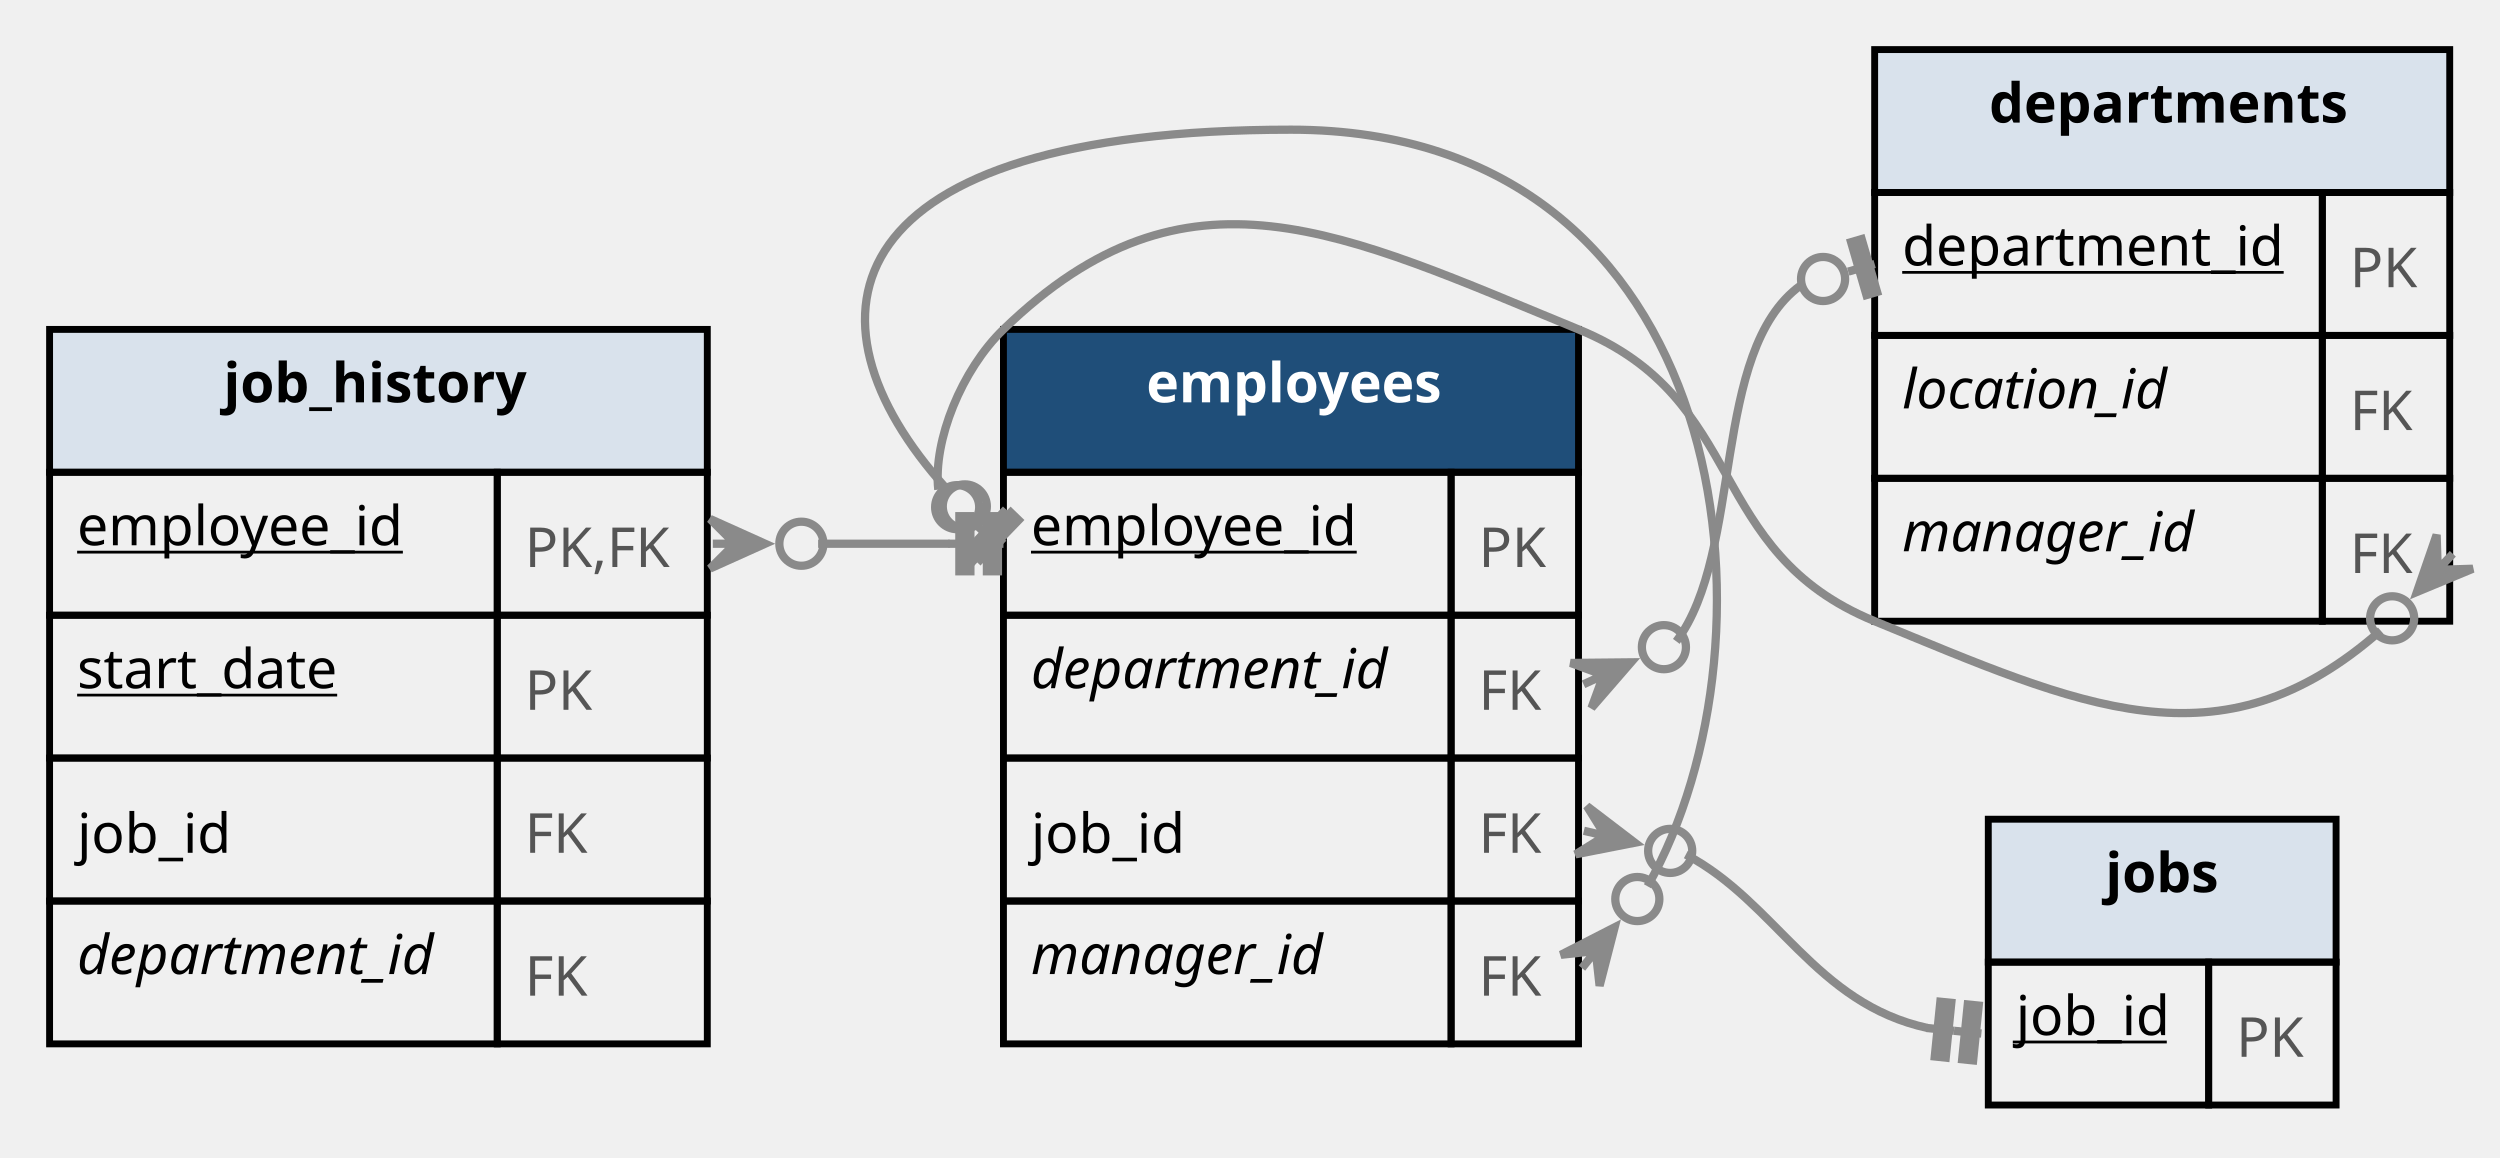
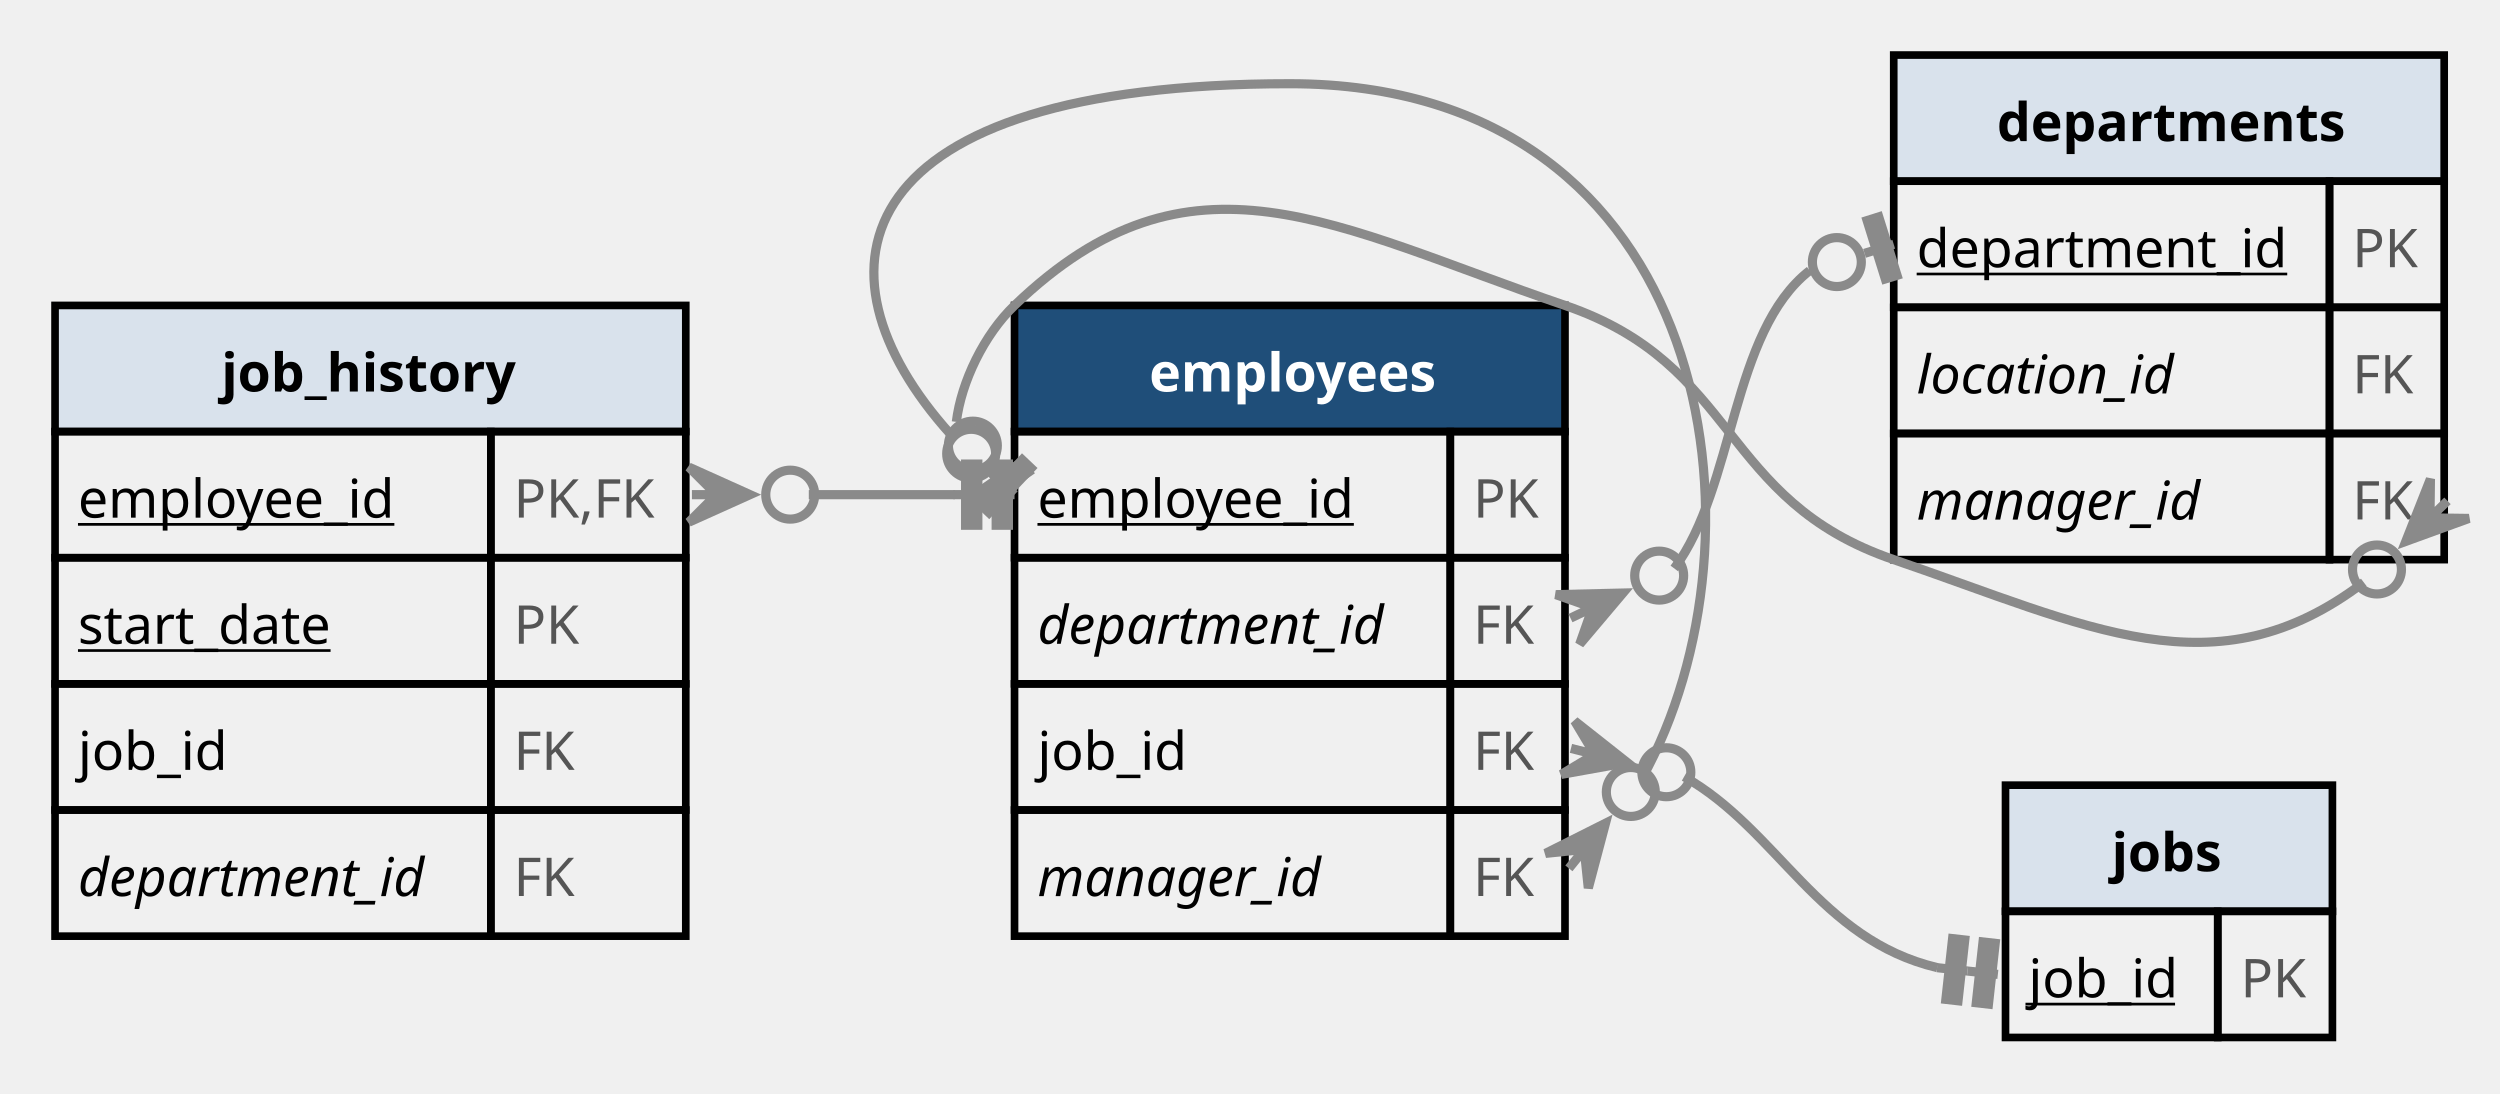
- <svg xmlns="http://www.w3.org/2000/svg" width="363pt" height="168pt" viewBox="0.00 0.00 363.00 168.00">
-   <g id="graph0" class="graph" transform="scale(1 1) rotate(0) translate(7.2 160.45)">
+ <svg xmlns="http://www.w3.org/2000/svg" width="327pt" height="143pt" viewBox="0.00 0.00 327.00 143.00">
+   <g id="graph0" class="graph" transform="scale(1 1) rotate(0) translate(7.2 135.7)">
    <g id="node1" class="node">
-       <polygon fill="#1f4e79" stroke="none" points="138.5,-91.88 138.5,-112.62 222,-112.62 222,-91.88 138.5,-91.88" />
-       <polygon fill="none" stroke="#000000" points="138.5,-91.88 138.5,-112.62 222,-112.62 222,-91.88 138.5,-91.88" />
-       <text xml:space="preserve" text-anchor="start" x="159.25" y="-102.03" font-family="Noto Sans KR" font-weight="bold" font-size="8.00" fill="#ffffff">employees</text>
-       <polygon fill="none" stroke="#000000" points="138.5,-71.12 138.5,-91.88 203.5,-91.88 203.5,-71.12 138.5,-71.12" />
-       <text xml:space="preserve" text-anchor="start" x="142.5" y="-81.28" font-family="Noto Sans KR" text-decoration="underline" font-size="8.00">employee_id</text>
-       <polygon fill="none" stroke="#000000" points="203.5,-71.12 203.5,-91.88 222,-91.88 222,-71.12 203.5,-71.12" />
-       <text xml:space="preserve" text-anchor="start" x="207.5" y="-78.12" font-family="Noto Sans KR" font-size="8.00" fill="#555555">PK</text>
-       <polygon fill="none" stroke="#000000" points="138.5,-50.38 138.5,-71.12 203.5,-71.12 203.5,-50.38 138.5,-50.38" />
-       <text xml:space="preserve" text-anchor="start" x="142.5" y="-60.52" font-family="Noto Sans KR" font-style="italic" font-size="8.00">department_id</text>
-       <polygon fill="none" stroke="#000000" points="203.5,-50.38 203.5,-71.12 222,-71.12 222,-50.38 203.5,-50.38" />
-       <text xml:space="preserve" text-anchor="start" x="207.5" y="-57.38" font-family="Noto Sans KR" font-size="8.00" fill="#555555">FK</text>
-       <polygon fill="none" stroke="#000000" points="138.5,-29.62 138.5,-50.38 203.5,-50.38 203.5,-29.62 138.5,-29.62" />
-       <text xml:space="preserve" text-anchor="start" x="142.5" y="-36.62" font-family="Noto Sans KR" font-size="8.00">job_id</text>
-       <polygon fill="none" stroke="#000000" points="203.5,-29.62 203.5,-50.38 222,-50.38 222,-29.62 203.5,-29.62" />
-       <text xml:space="preserve" text-anchor="start" x="207.5" y="-36.62" font-family="Noto Sans KR" font-size="8.00" fill="#555555">FK</text>
-       <polygon fill="none" stroke="#000000" points="138.5,-8.88 138.5,-29.62 203.5,-29.62 203.5,-8.88 138.5,-8.88" />
-       <text xml:space="preserve" text-anchor="start" x="142.5" y="-19.02" font-family="Noto Sans KR" font-style="italic" font-size="8.00">manager_id</text>
-       <polygon fill="none" stroke="#000000" points="203.5,-8.88 203.5,-29.62 222,-29.62 222,-8.88 203.5,-8.88" />
-       <text xml:space="preserve" text-anchor="start" x="207.5" y="-15.88" font-family="Noto Sans KR" font-size="8.00" fill="#555555">FK</text>
+       <polygon fill="#1f4e79" stroke="none" points="125.5,-79.25 125.5,-95.75 197.5,-95.75 197.5,-79.25 125.5,-79.25" />
+       <polygon fill="none" stroke="#000000" points="125.5,-79.25 125.5,-95.75 197.5,-95.75 197.5,-79.25 125.5,-79.25" />
+       <text xml:space="preserve" text-anchor="start" x="143.12" y="-84.49" font-family="Noto Sans KR" font-weight="bold" font-size="7.00" fill="#ffffff">employees</text>
+       <polygon fill="none" stroke="#000000" points="125.5,-62.75 125.5,-79.25 182.5,-79.25 182.5,-62.75 125.5,-62.75" />
+       <text xml:space="preserve" text-anchor="start" x="128.5" y="-67.99" font-family="Noto Sans KR" text-decoration="underline" font-size="7.00">employee_id</text>
+       <polygon fill="none" stroke="#000000" points="182.5,-62.75 182.5,-79.25 197.5,-79.25 197.5,-62.75 182.5,-62.75" />
+       <text xml:space="preserve" text-anchor="start" x="185.5" y="-68" font-family="Noto Sans KR" font-size="7.00" fill="#555555">PK</text>
+       <polygon fill="none" stroke="#000000" points="125.5,-46.25 125.5,-62.75 182.5,-62.75 182.5,-46.25 125.5,-46.25" />
+       <text xml:space="preserve" text-anchor="start" x="128.5" y="-51.49" font-family="Noto Sans KR" font-style="italic" font-size="7.00">department_id</text>
+       <polygon fill="none" stroke="#000000" points="182.5,-46.25 182.5,-62.75 197.5,-62.75 197.5,-46.25 182.5,-46.25" />
+       <text xml:space="preserve" text-anchor="start" x="185.5" y="-51.5" font-family="Noto Sans KR" font-size="7.00" fill="#555555">FK</text>
+       <polygon fill="none" stroke="#000000" points="125.5,-29.75 125.5,-46.25 182.5,-46.25 182.5,-29.75 125.5,-29.75" />
+       <text xml:space="preserve" text-anchor="start" x="128.5" y="-35" font-family="Noto Sans KR" font-size="7.00">job_id</text>
+       <polygon fill="none" stroke="#000000" points="182.5,-29.75 182.5,-46.25 197.5,-46.25 197.5,-29.75 182.5,-29.75" />
+       <text xml:space="preserve" text-anchor="start" x="185.5" y="-35" font-family="Noto Sans KR" font-size="7.00" fill="#555555">FK</text>
+       <polygon fill="none" stroke="#000000" points="125.5,-13.25 125.5,-29.75 182.5,-29.75 182.5,-13.25 125.5,-13.25" />
+       <text xml:space="preserve" text-anchor="start" x="128.5" y="-18.49" font-family="Noto Sans KR" font-style="italic" font-size="7.00">manager_id</text>
+       <polygon fill="none" stroke="#000000" points="182.5,-13.25 182.5,-29.75 197.5,-29.75 197.5,-13.25 182.5,-13.25" />
+       <text xml:space="preserve" text-anchor="start" x="185.5" y="-18.5" font-family="Noto Sans KR" font-size="7.00" fill="#555555">FK</text>
    </g>
    <g id="edge3" class="edge">
-       <path fill="none" stroke="#8a8a8a" stroke-width="1.2" d="M232.02,-31.76C252.55,-67.92 244.74,-141.62 180.25,-141.62 114.04,-141.62 107.57,-114.62 130.18,-89.54" />
-       <polygon fill="#8a8a8a" stroke="#8a8a8a" stroke-width="1.2" points="227.25,-25.81 225.06,-17.31 224.5,-22.37 222.5,-19.88 222.5,-19.88 222.5,-19.88 224.5,-22.37 219.44,-21.81 227.25,-25.81" />
-       <ellipse fill="none" stroke="#8a8a8a" stroke-width="1.2" cx="230.54" cy="-29.91" rx="3.2" ry="3.2" />
-       <polygon fill="#8a8a8a" stroke="#8a8a8a" stroke-width="1.2" points="135.15,-79.18 140.7,-84.93 139.55,-86.04 133.99,-80.29 135.15,-79.18" />
-       <polyline fill="none" stroke="#8a8a8a" stroke-width="1.2" points="138.5,-81.5 135.62,-84.28" />
-       <ellipse fill="none" stroke="#8a8a8a" stroke-width="1.2" cx="132.89" cy="-86.92" rx="3.2" ry="3.2" />
+       <path fill="none" stroke="#8a8a8a" stroke-width="1.2" d="M207.59,-33.92C225.04,-65.25 217.4,-124.75 161.5,-124.75 103.83,-124.75 97.52,-100.69 117.15,-78.88" />
+       <polygon fill="#8a8a8a" stroke="#8a8a8a" stroke-width="1.2" points="202.8,-28.02 200.55,-19.54 200.02,-24.6 198.01,-22.12 198.01,-22.12 198.01,-22.12 200.02,-24.6 194.96,-24.08 202.8,-28.02" />
+       <ellipse fill="none" stroke="#8a8a8a" stroke-width="1.2" cx="206.11" cy="-32.11" rx="3.2" ry="3.2" />
+       <polygon fill="#8a8a8a" stroke="#8a8a8a" stroke-width="1.2" points="122.17,-68.64 127.66,-74.46 126.5,-75.56 121.01,-69.74 122.17,-68.64" />
+       <polyline fill="none" stroke="#8a8a8a" stroke-width="1.2" points="125.5,-71 122.59,-73.75" />
+       <ellipse fill="none" stroke="#8a8a8a" stroke-width="1.2" cx="119.83" cy="-76.35" rx="3.2" ry="3.2" />
    </g>
    <g id="node2" class="node">
-       <polygon fill="#d9e2ec" stroke="none" points="265,-132.5 265,-153.25 348.5,-153.25 348.5,-132.5 265,-132.5" />
-       <polygon fill="none" stroke="#000000" points="265,-132.5 265,-153.25 348.5,-153.25 348.5,-132.5 265,-132.5" />
-       <text xml:space="preserve" text-anchor="start" x="281.62" y="-142.65" font-family="Noto Sans KR" font-weight="bold" font-size="8.00" fill="#000000">departments</text>
-       <polygon fill="none" stroke="#000000" points="265,-111.75 265,-132.5 330,-132.5 330,-111.75 265,-111.75" />
-       <text xml:space="preserve" text-anchor="start" x="269" y="-121.9" font-family="Noto Sans KR" text-decoration="underline" font-size="8.00">department_id</text>
-       <polygon fill="none" stroke="#000000" points="330,-111.75 330,-132.5 348.5,-132.5 348.5,-111.75 330,-111.75" />
-       <text xml:space="preserve" text-anchor="start" x="334" y="-118.75" font-family="Noto Sans KR" font-size="8.00" fill="#555555">PK</text>
-       <polygon fill="none" stroke="#000000" points="265,-91 265,-111.75 330,-111.75 330,-91 265,-91" />
-       <text xml:space="preserve" text-anchor="start" x="269" y="-101.15" font-family="Noto Sans KR" font-style="italic" font-size="8.00">location_id</text>
-       <polygon fill="none" stroke="#000000" points="330,-91 330,-111.75 348.5,-111.75 348.5,-91 330,-91" />
-       <text xml:space="preserve" text-anchor="start" x="334" y="-98" font-family="Noto Sans KR" font-size="8.00" fill="#555555">FK</text>
-       <polygon fill="none" stroke="#000000" points="265,-70.25 265,-91 330,-91 330,-70.25 265,-70.25" />
-       <text xml:space="preserve" text-anchor="start" x="269" y="-80.4" font-family="Noto Sans KR" font-style="italic" font-size="8.00">manager_id</text>
-       <polygon fill="none" stroke="#000000" points="330,-70.25 330,-91 348.5,-91 348.5,-70.25 330,-70.25" />
-       <text xml:space="preserve" text-anchor="start" x="334" y="-77.25" font-family="Noto Sans KR" font-size="8.00" fill="#555555">FK</text>
+       <polygon fill="#d9e2ec" stroke="none" points="240.5,-112 240.5,-128.5 312.5,-128.5 312.5,-112 240.5,-112" />
+       <polygon fill="none" stroke="#000000" points="240.5,-112 240.5,-128.5 312.5,-128.5 312.5,-112 240.5,-112" />
+       <text xml:space="preserve" text-anchor="start" x="254" y="-117.24" font-family="Noto Sans KR" font-weight="bold" font-size="7.00" fill="#000000">departments</text>
+       <polygon fill="none" stroke="#000000" points="240.5,-95.5 240.5,-112 297.5,-112 297.5,-95.5 240.5,-95.5" />
+       <text xml:space="preserve" text-anchor="start" x="243.5" y="-100.74" font-family="Noto Sans KR" text-decoration="underline" font-size="7.00">department_id</text>
+       <polygon fill="none" stroke="#000000" points="297.5,-95.5 297.5,-112 312.5,-112 312.5,-95.5 297.5,-95.5" />
+       <text xml:space="preserve" text-anchor="start" x="300.5" y="-100.75" font-family="Noto Sans KR" font-size="7.00" fill="#555555">PK</text>
+       <polygon fill="none" stroke="#000000" points="240.5,-79 240.5,-95.5 297.5,-95.5 297.5,-79 240.5,-79" />
+       <text xml:space="preserve" text-anchor="start" x="243.5" y="-84.24" font-family="Noto Sans KR" font-style="italic" font-size="7.00">location_id</text>
+       <polygon fill="none" stroke="#000000" points="297.5,-79 297.5,-95.5 312.5,-95.5 312.5,-79 297.5,-79" />
+       <text xml:space="preserve" text-anchor="start" x="300.5" y="-84.25" font-family="Noto Sans KR" font-size="7.00" fill="#555555">FK</text>
+       <polygon fill="none" stroke="#000000" points="240.5,-62.5 240.5,-79 297.5,-79 297.5,-62.5 240.5,-62.5" />
+       <text xml:space="preserve" text-anchor="start" x="243.5" y="-67.74" font-family="Noto Sans KR" font-style="italic" font-size="7.00">manager_id</text>
+       <polygon fill="none" stroke="#000000" points="297.5,-62.5 297.5,-79 312.5,-79 312.5,-62.5 297.5,-62.5" />
+       <text xml:space="preserve" text-anchor="start" x="300.5" y="-67.75" font-family="Noto Sans KR" font-size="7.00" fill="#555555">FK</text>
    </g>
    <g id="edge1" class="edge">
-       <path fill="none" stroke="#8a8a8a" stroke-width="1.2" d="M236.2,-67.32C246.02,-80.43 241.13,-109.41 254.23,-118.99" />
-       <polygon fill="#8a8a8a" stroke="#8a8a8a" stroke-width="1.2" points="229.63,-64.28 223.88,-57.65 225.63,-62.43 222.73,-61.09 222.73,-61.09 222.73,-61.09 225.63,-62.43 220.85,-64.19 229.63,-64.28" />
-       <ellipse fill="none" stroke="#8a8a8a" stroke-width="1.2" cx="234.4" cy="-66.48" rx="3.2" ry="3.2" />
-       <polygon fill="#8a8a8a" stroke="#8a8a8a" stroke-width="1.2" points="265.35,-118.06 263.11,-125.74 261.58,-125.29 263.81,-117.61 265.35,-118.06" />
-       <polyline fill="none" stroke="#8a8a8a" stroke-width="1.2" points="265,-122.12 261.16,-121.01" />
-       <ellipse fill="none" stroke="#8a8a8a" stroke-width="1.2" cx="257.51" cy="-119.94" rx="3.2" ry="3.2" />
+       <path fill="none" stroke="#8a8a8a" stroke-width="1.2" d="M211.79,-61.35C219.77,-72.03 219.18,-92.25 229.51,-100.31" />
+       <polygon fill="#8a8a8a" stroke="#8a8a8a" stroke-width="1.2" points="205.08,-58.13 199.42,-51.43 201.11,-56.23 198.22,-54.85 198.22,-54.85 198.22,-54.85 201.11,-56.23 196.31,-57.92 205.08,-58.13" />
+       <ellipse fill="none" stroke="#8a8a8a" stroke-width="1.2" cx="209.82" cy="-60.41" rx="3.2" ry="3.2" />
+       <polygon fill="#8a8a8a" stroke="#8a8a8a" stroke-width="1.2" points="240.93,-99.69 238.54,-107.33 237.02,-106.85 239.4,-99.22 240.93,-99.69" />
+       <polyline fill="none" stroke="#8a8a8a" stroke-width="1.2" points="240.5,-103.75 236.68,-102.56" />
+       <ellipse fill="none" stroke="#8a8a8a" stroke-width="1.2" cx="233.06" cy="-101.42" rx="3.2" ry="3.2" />
    </g>
    <g id="node3" class="node">
-       <polygon fill="#d9e2ec" stroke="none" points="281.5,-20.75 281.5,-41.5 332,-41.5 332,-20.75 281.5,-20.75" />
-       <polygon fill="none" stroke="#000000" points="281.5,-20.75 281.5,-41.5 332,-41.5 332,-20.75 281.5,-20.75" />
-       <text xml:space="preserve" text-anchor="start" x="298.5" y="-30.9" font-family="Noto Sans KR" font-weight="bold" font-size="8.00" fill="#000000">jobs</text>
-       <polygon fill="none" stroke="#000000" points="281.5,0 281.5,-20.75 313.5,-20.75 313.5,0 281.5,0" />
-       <text xml:space="preserve" text-anchor="start" x="285.5" y="-10.15" font-family="Noto Sans KR" text-decoration="underline" font-size="8.00">job_id</text>
-       <polygon fill="none" stroke="#000000" points="313.5,0 313.5,-20.75 332,-20.75 332,0 313.5,0" />
-       <text xml:space="preserve" text-anchor="start" x="317.5" y="-7" font-family="Noto Sans KR" font-size="8.00" fill="#555555">PK</text>
+       <polygon fill="#d9e2ec" stroke="none" points="255.12,-16.5 255.12,-33 297.88,-33 297.88,-16.5 255.12,-16.5" />
+       <polygon fill="none" stroke="#000000" points="255.12,-16.5 255.12,-33 297.88,-33 297.88,-16.5 255.12,-16.5" />
+       <text xml:space="preserve" text-anchor="start" x="269" y="-21.74" font-family="Noto Sans KR" font-weight="bold" font-size="7.00" fill="#000000">jobs</text>
+       <polygon fill="none" stroke="#000000" points="255.12,0 255.12,-16.5 282.88,-16.5 282.88,0 255.12,0" />
+       <text xml:space="preserve" text-anchor="start" x="258.12" y="-5.24" font-family="Noto Sans KR" text-decoration="underline" font-size="7.00">job_id</text>
+       <polygon fill="none" stroke="#000000" points="282.88,0 282.88,-16.5 297.88,-16.5 297.88,0 282.88,0" />
+       <text xml:space="preserve" text-anchor="start" x="285.88" y="-5.25" font-family="Noto Sans KR" font-size="7.00" fill="#555555">PK</text>
    </g>
    <g id="edge2" class="edge">
-       <path fill="none" stroke="#8a8a8a" stroke-width="1.2" d="M237.58,-36.37C250.74,-29.45 256.3,-14.74 272.74,-11.17" />
-       <polygon fill="#8a8a8a" stroke="#8a8a8a" stroke-width="1.2" points="230.18,-38.09 221.57,-36.4 225.9,-39.09 222.78,-39.82 222.78,-39.82 222.78,-39.82 225.9,-39.09 223.21,-43.41 230.18,-38.09" />
-       <ellipse fill="none" stroke="#8a8a8a" stroke-width="1.2" cx="235.31" cy="-36.9" rx="3.2" ry="3.2" />
-       <polygon fill="#8a8a8a" stroke="#8a8a8a" stroke-width="1.2" points="279.3,-6.48 280.11,-14.44 278.52,-14.6 277.71,-6.64 279.3,-6.48" />
-       <polyline fill="none" stroke="#8a8a8a" stroke-width="1.2" points="280.5,-10.38 276.52,-10.78" />
-       <polygon fill="#8a8a8a" stroke="#8a8a8a" stroke-width="1.2" points="275.32,-6.88 276.13,-14.84 274.54,-15 273.73,-7.05 275.32,-6.88" />
-       <polyline fill="none" stroke="#8a8a8a" stroke-width="1.2" points="276.52,-10.78 272.54,-11.19" />
+       <path fill="none" stroke="#8a8a8a" stroke-width="1.2" d="M213.08,-34.11C225.41,-27.12 230.69,-12.81 246.21,-9.13" />
+       <polygon fill="#8a8a8a" stroke="#8a8a8a" stroke-width="1.2" points="205.65,-35.96 197.02,-34.41 201.38,-37.03 198.28,-37.81 198.28,-37.81 198.28,-37.81 201.38,-37.03 198.76,-41.4 205.65,-35.96" />
+       <ellipse fill="none" stroke="#8a8a8a" stroke-width="1.2" cx="210.76" cy="-34.69" rx="3.2" ry="3.2" />
+       <polygon fill="#8a8a8a" stroke="#8a8a8a" stroke-width="1.2" points="252.89,-4.36 253.77,-12.31 252.18,-12.49 251.3,-4.54 252.89,-4.36" />
+       <polyline fill="none" stroke="#8a8a8a" stroke-width="1.2" points="254.12,-8.25 250.15,-8.69" />
+       <polygon fill="#8a8a8a" stroke="#8a8a8a" stroke-width="1.2" points="248.91,-4.8 249.79,-12.75 248.2,-12.93 247.32,-4.98 248.91,-4.8" />
+       <polyline fill="none" stroke="#8a8a8a" stroke-width="1.2" points="250.15,-8.69 246.17,-9.13" />
    </g>
    <g id="edge4" class="edge">
-       <path fill="none" stroke="#8a8a8a" stroke-width="1.2" d="M338.47,-68.89C315.04,-48.24 294.78,-58.04 265,-70.25 240.17,-80.43 246.83,-102.45 222,-112.62 187.66,-126.7 165.16,-138.44 138.5,-112.62 132.44,-106.76 128.26,-96.48 129.04,-89.35" />
-       <polygon fill="#8a8a8a" stroke="#8a8a8a" stroke-width="1.2" points="343.74,-74.5 346.6,-82.8 346.76,-77.71 348.95,-80.04 348.95,-80.04 348.95,-80.04 346.76,-77.71 351.85,-77.87 343.74,-74.5" />
-       <ellipse fill="none" stroke="#8a8a8a" stroke-width="1.2" cx="340.14" cy="-70.67" rx="3.2" ry="3.2" />
-       <polygon fill="#8a8a8a" stroke="#8a8a8a" stroke-width="1.2" points="134.19,-79.11 139.64,-84.98 138.46,-86.06 133.02,-80.2 134.19,-79.11" />
-       <polyline fill="none" stroke="#8a8a8a" stroke-width="1.2" points="137.5,-81.5 134.57,-84.22" />
-       <ellipse fill="none" stroke="#8a8a8a" stroke-width="1.2" cx="131.78" cy="-86.81" rx="3.2" ry="3.2" />
+       <path fill="none" stroke="#8a8a8a" stroke-width="1.2" d="M301.98,-59.53C282.54,-44.75 265.93,-53.81 240.5,-62.5 217.64,-70.31 220.36,-87.94 197.5,-95.75 167.22,-106.09 148.58,-117.92 125.5,-95.75 121.53,-91.94 118.53,-85.75 117.89,-80.52" />
+       <polygon fill="#8a8a8a" stroke="#8a8a8a" stroke-width="1.2" points="307.48,-64.89 310.7,-73.05 310.64,-67.96 312.93,-70.19 312.93,-70.19 312.93,-70.19 310.64,-67.96 315.73,-67.89 307.48,-64.89" />
+       <ellipse fill="none" stroke="#8a8a8a" stroke-width="1.2" cx="303.71" cy="-61.21" rx="3.2" ry="3.2" />
+       <polygon fill="#8a8a8a" stroke="#8a8a8a" stroke-width="1.2" points="120.76,-69.38 127.33,-73.94 126.42,-75.25 119.85,-70.69 120.76,-69.38" />
+       <polyline fill="none" stroke="#8a8a8a" stroke-width="1.2" points="124.5,-71 122.22,-74.29" />
+       <ellipse fill="none" stroke="#8a8a8a" stroke-width="1.2" cx="120.05" cy="-77.41" rx="3.2" ry="3.2" />
    </g>
    <g id="node4" class="node">
-       <polygon fill="#d9e2ec" stroke="none" points="0,-91.88 0,-112.62 95.5,-112.62 95.5,-91.88 0,-91.88" />
-       <polygon fill="none" stroke="#000000" points="0,-91.88 0,-112.62 95.5,-112.62 95.5,-91.88 0,-91.88" />
-       <text xml:space="preserve" text-anchor="start" x="25.25" y="-102.03" font-family="Noto Sans KR" font-weight="bold" font-size="8.00" fill="#000000">job_history</text>
-       <polygon fill="none" stroke="#000000" points="0,-71.12 0,-91.88 65,-91.88 65,-71.12 0,-71.12" />
-       <text xml:space="preserve" text-anchor="start" x="4" y="-81.28" font-family="Noto Sans KR" text-decoration="underline" font-size="8.00">employee_id</text>
-       <polygon fill="none" stroke="#000000" points="65,-71.12 65,-91.88 95.5,-91.88 95.5,-71.12 65,-71.12" />
-       <text xml:space="preserve" text-anchor="start" x="69" y="-78.12" font-family="Noto Sans KR" font-size="8.00" fill="#555555">PK,FK</text>
-       <polygon fill="none" stroke="#000000" points="0,-50.38 0,-71.12 65,-71.12 65,-50.38 0,-50.38" />
-       <text xml:space="preserve" text-anchor="start" x="4" y="-60.52" font-family="Noto Sans KR" text-decoration="underline" font-size="8.00">start_date</text>
-       <polygon fill="none" stroke="#000000" points="65,-50.38 65,-71.12 95.5,-71.12 95.5,-50.38 65,-50.38" />
-       <text xml:space="preserve" text-anchor="start" x="69" y="-57.38" font-family="Noto Sans KR" font-size="8.00" fill="#555555">PK</text>
-       <polygon fill="none" stroke="#000000" points="0,-29.62 0,-50.38 65,-50.38 65,-29.62 0,-29.62" />
-       <text xml:space="preserve" text-anchor="start" x="4" y="-36.62" font-family="Noto Sans KR" font-size="8.00">job_id</text>
-       <polygon fill="none" stroke="#000000" points="65,-29.62 65,-50.38 95.5,-50.38 95.5,-29.62 65,-29.62" />
-       <text xml:space="preserve" text-anchor="start" x="69" y="-36.62" font-family="Noto Sans KR" font-size="8.00" fill="#555555">FK</text>
-       <polygon fill="none" stroke="#000000" points="0,-8.88 0,-29.62 65,-29.62 65,-8.88 0,-8.88" />
-       <text xml:space="preserve" text-anchor="start" x="4" y="-19.02" font-family="Noto Sans KR" font-style="italic" font-size="8.00">department_id</text>
-       <polygon fill="none" stroke="#000000" points="65,-8.88 65,-29.62 95.5,-29.62 95.5,-8.88 65,-8.88" />
-       <text xml:space="preserve" text-anchor="start" x="69" y="-15.88" font-family="Noto Sans KR" font-size="8.00" fill="#555555">FK</text>
+       <polygon fill="#d9e2ec" stroke="none" points="0,-79.25 0,-95.75 82.5,-95.75 82.5,-79.25 0,-79.25" />
+       <polygon fill="none" stroke="#000000" points="0,-79.25 0,-95.75 82.5,-95.75 82.5,-79.25 0,-79.25" />
+       <text xml:space="preserve" text-anchor="start" x="21.75" y="-84.49" font-family="Noto Sans KR" font-weight="bold" font-size="7.00" fill="#000000">job_history</text>
+       <polygon fill="none" stroke="#000000" points="0,-62.75 0,-79.25 57,-79.25 57,-62.75 0,-62.75" />
+       <text xml:space="preserve" text-anchor="start" x="3" y="-67.99" font-family="Noto Sans KR" text-decoration="underline" font-size="7.00">employee_id</text>
+       <polygon fill="none" stroke="#000000" points="57,-62.75 57,-79.25 82.5,-79.25 82.5,-62.75 57,-62.75" />
+       <text xml:space="preserve" text-anchor="start" x="60" y="-68" font-family="Noto Sans KR" font-size="7.00" fill="#555555">PK,FK</text>
+       <polygon fill="none" stroke="#000000" points="0,-46.25 0,-62.75 57,-62.75 57,-46.25 0,-46.25" />
+       <text xml:space="preserve" text-anchor="start" x="3" y="-51.49" font-family="Noto Sans KR" text-decoration="underline" font-size="7.00">start_date</text>
+       <polygon fill="none" stroke="#000000" points="57,-46.25 57,-62.75 82.5,-62.75 82.5,-46.25 57,-46.25" />
+       <text xml:space="preserve" text-anchor="start" x="60" y="-51.5" font-family="Noto Sans KR" font-size="7.00" fill="#555555">PK</text>
+       <polygon fill="none" stroke="#000000" points="0,-29.75 0,-46.25 57,-46.25 57,-29.75 0,-29.75" />
+       <text xml:space="preserve" text-anchor="start" x="3" y="-35" font-family="Noto Sans KR" font-size="7.00">job_id</text>
+       <polygon fill="none" stroke="#000000" points="57,-29.75 57,-46.25 82.5,-46.25 82.5,-29.75 57,-29.75" />
+       <text xml:space="preserve" text-anchor="start" x="60" y="-35" font-family="Noto Sans KR" font-size="7.00" fill="#555555">FK</text>
+       <polygon fill="none" stroke="#000000" points="0,-13.25 0,-29.75 57,-29.75 57,-13.25 0,-13.25" />
+       <text xml:space="preserve" text-anchor="start" x="3" y="-18.49" font-family="Noto Sans KR" font-style="italic" font-size="7.00">department_id</text>
+       <polygon fill="none" stroke="#000000" points="57,-13.25 57,-29.75 82.5,-29.75 82.5,-13.25 57,-13.25" />
+       <text xml:space="preserve" text-anchor="start" x="60" y="-18.5" font-family="Noto Sans KR" font-size="7.00" fill="#555555">FK</text>
    </g>
    <g id="edge5" class="edge">
-       <path fill="none" stroke="#8a8a8a" stroke-width="1.2" d="M111.59,-81.5C117.83,-81.5 123.03,-81.5 130.68,-81.5" />
-       <polygon fill="#8a8a8a" stroke="#8a8a8a" stroke-width="1.2" points="103.9,-81.5 95.9,-77.9 99.5,-81.5 96.3,-81.5 96.3,-81.5 96.3,-81.5 99.5,-81.5 95.9,-85.1 103.9,-81.5" />
-       <ellipse fill="none" stroke="#8a8a8a" stroke-width="1.2" cx="109.16" cy="-81.5" rx="3.2" ry="3.2" />
-       <polygon fill="#8a8a8a" stroke="#8a8a8a" stroke-width="1.2" points="137.7,-77.5 137.7,-85.5 136.1,-85.5 136.1,-77.5 137.7,-77.5" />
-       <polyline fill="none" stroke="#8a8a8a" stroke-width="1.2" points="138.5,-81.5 134.5,-81.5" />
-       <polygon fill="#8a8a8a" stroke="#8a8a8a" stroke-width="1.2" points="133.7,-77.5 133.7,-85.5 132.1,-85.5 132.1,-77.5 133.7,-77.5" />
-       <polyline fill="none" stroke="#8a8a8a" stroke-width="1.2" points="134.5,-81.5 130.5,-81.5" />
+       <path fill="none" stroke="#8a8a8a" stroke-width="1.2" d="M98.59,-71C104.83,-71 110.03,-71 117.68,-71" />
+       <polygon fill="#8a8a8a" stroke="#8a8a8a" stroke-width="1.2" points="90.9,-71 82.9,-67.4 86.5,-71 83.3,-71 83.3,-71 83.3,-71 86.5,-71 82.9,-74.6 90.9,-71" />
+       <ellipse fill="none" stroke="#8a8a8a" stroke-width="1.2" cx="96.16" cy="-71" rx="3.2" ry="3.2" />
+       <polygon fill="#8a8a8a" stroke="#8a8a8a" stroke-width="1.2" points="124.7,-67 124.7,-75 123.1,-75 123.1,-67 124.7,-67" />
+       <polyline fill="none" stroke="#8a8a8a" stroke-width="1.2" points="125.5,-71 121.5,-71" />
+       <polygon fill="#8a8a8a" stroke="#8a8a8a" stroke-width="1.2" points="120.7,-67 120.7,-75 119.1,-75 119.1,-67 120.7,-67" />
+       <polyline fill="none" stroke="#8a8a8a" stroke-width="1.2" points="121.5,-71 117.5,-71" />
    </g>
  </g>
</svg>
